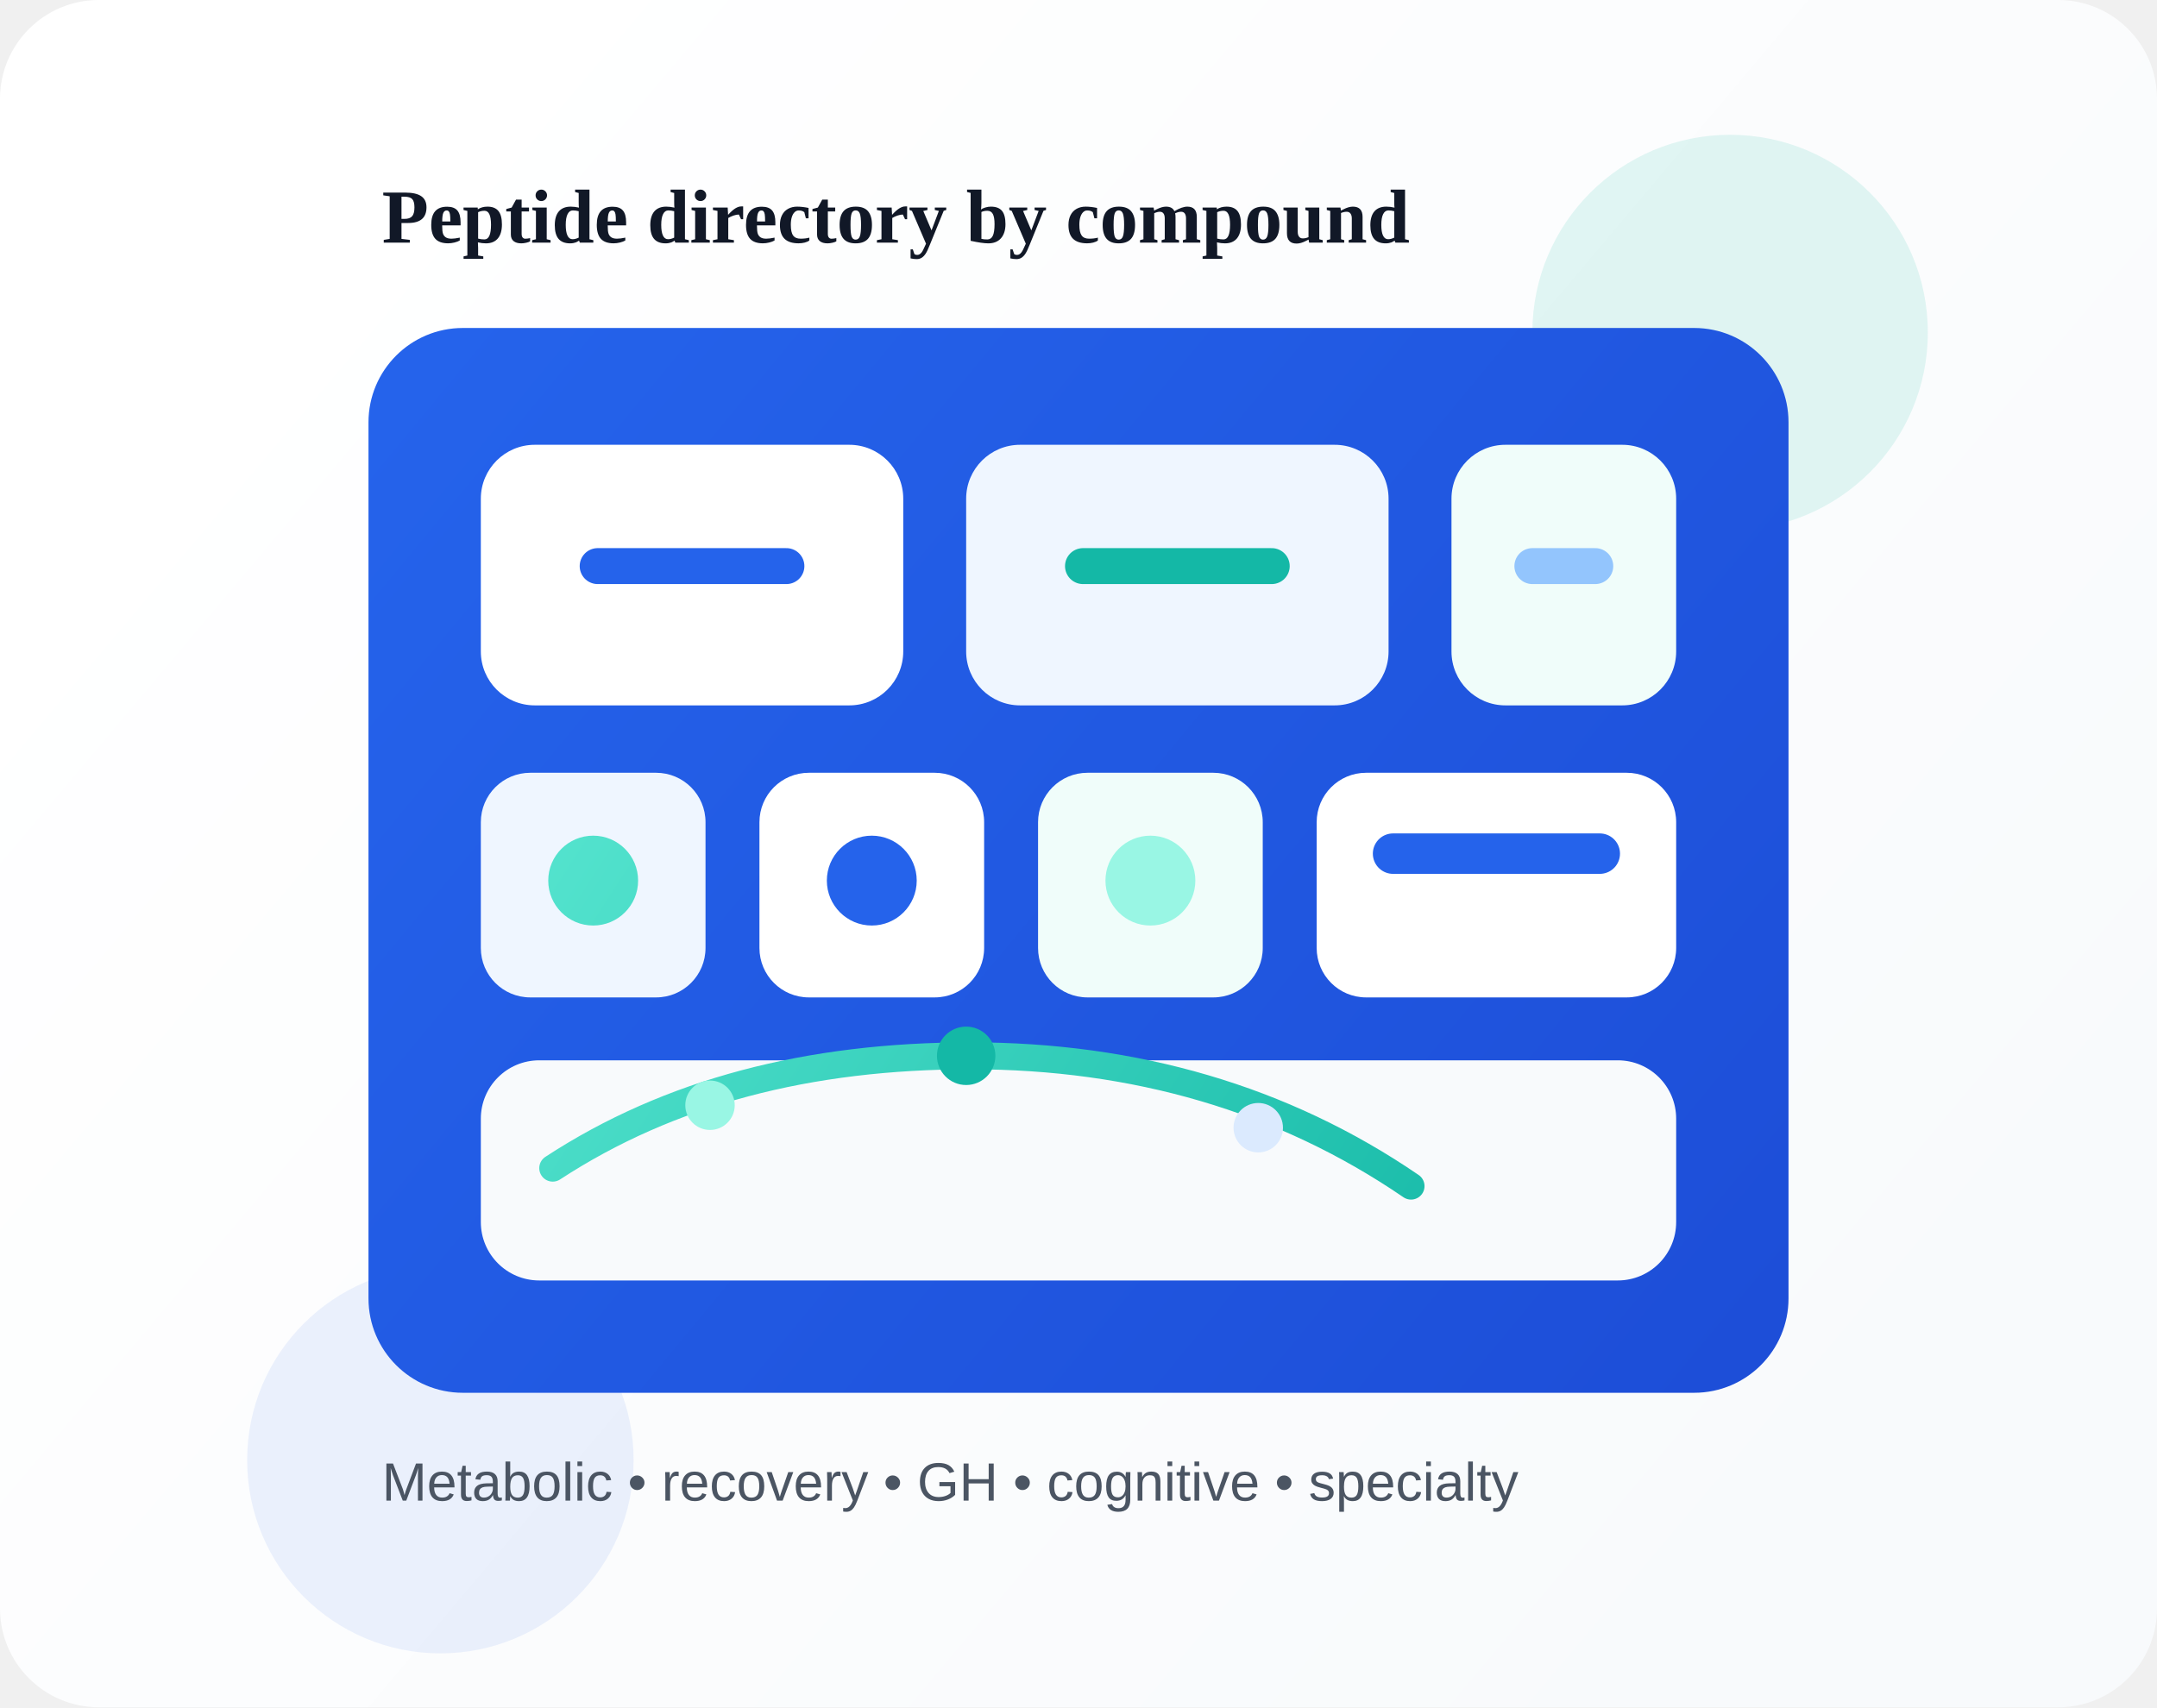
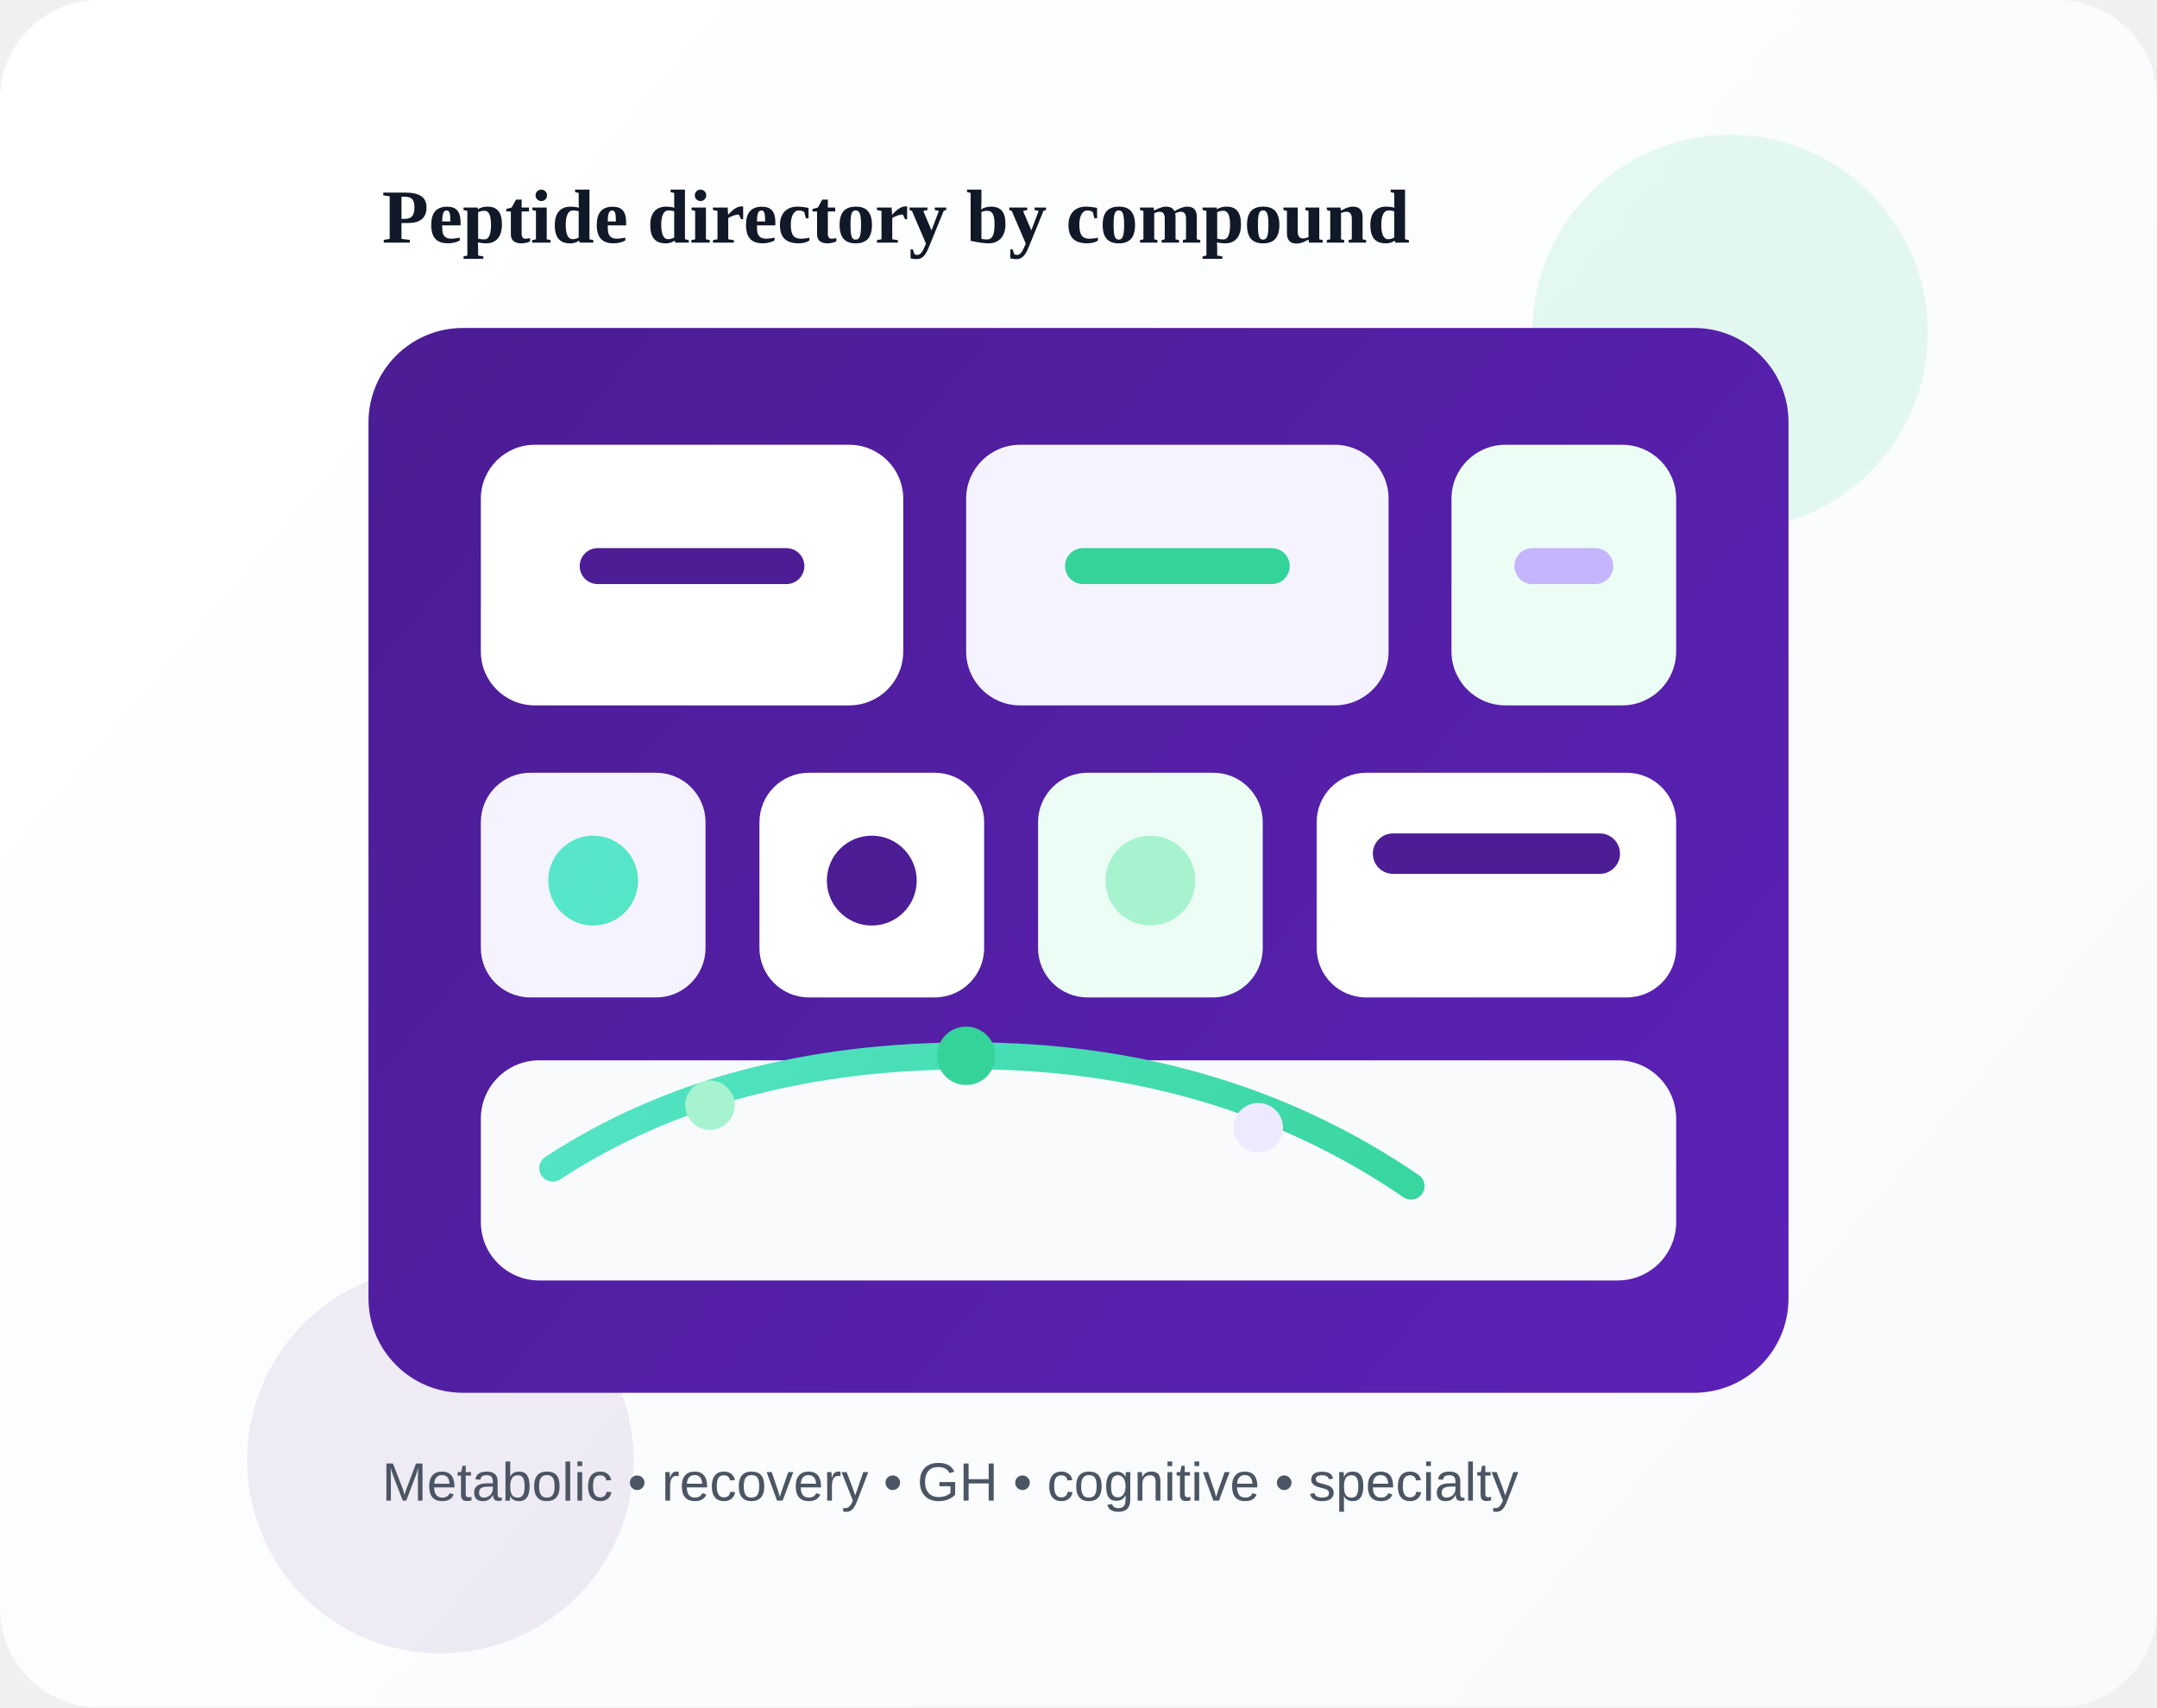
<svg xmlns="http://www.w3.org/2000/svg" width="960" height="760" viewBox="0 0 960 760" fill="none">
  <defs>
    <linearGradient id="dir-bg" x1="130" y1="88" x2="832" y2="680" gradientUnits="userSpaceOnUse">
      <stop stop-color="#FFFFFF" />
      <stop offset="1" stop-color="#F8FAFC" />
    </linearGradient>
    <linearGradient id="dir-dark" x1="196" y1="148" x2="764" y2="618" gradientUnits="userSpaceOnUse">
-       <stop stop-color="#2563EB" />
-       <stop offset="1" stop-color="#1D4ED8" />
+       <stop stop-color="#4C1D95" />
+       <stop offset="1" stop-color="#5B21B6" />
    </linearGradient>
    <linearGradient id="dir-accent" x1="236" y1="238" x2="704" y2="540" gradientUnits="userSpaceOnUse">
      <stop stop-color="#5EEAD4" />
-       <stop offset="1" stop-color="#14B8A6" />
+       <stop offset="1" stop-color="#34D399" />
    </linearGradient>
  </defs>
  <rect width="960" height="760" rx="44" fill="url(#dir-bg)" />
-   <circle cx="770" cy="148" r="88" fill="#14B8A6" fill-opacity=".12" />
-   <circle cx="196" cy="650" r="86" fill="#2563EB" fill-opacity=".08" />
+   <circle cx="770" cy="148" r="88" fill="#34D399" fill-opacity=".12" />
+   <circle cx="196" cy="650" r="86" fill="#4C1D95" fill-opacity=".08" />
  <rect x="164" y="146" width="632" height="474" rx="42" fill="url(#dir-dark)" />
  <rect x="214" y="198" width="188" height="116" rx="24" fill="#FFFFFF" />
-   <rect x="430" y="198" width="188" height="116" rx="24" fill="#EFF6FF" />
-   <rect x="646" y="198" width="100" height="116" rx="24" fill="#F0FDFA" />
-   <rect x="214" y="344" width="100" height="100" rx="22" fill="#EFF6FF" />
+   <rect x="430" y="198" width="188" height="116" rx="24" fill="#F5F3FF" />
+   <rect x="646" y="198" width="100" height="116" rx="24" fill="#ECFDF5" />
+   <rect x="214" y="344" width="100" height="100" rx="22" fill="#F5F3FF" />
  <rect x="338" y="344" width="100" height="100" rx="22" fill="#FFFFFF" />
-   <rect x="462" y="344" width="100" height="100" rx="22" fill="#F0FDFA" />
+   <rect x="462" y="344" width="100" height="100" rx="22" fill="#ECFDF5" />
  <rect x="586" y="344" width="160" height="100" rx="22" fill="#FFFFFF" />
  <rect x="214" y="472" width="532" height="98" rx="26" fill="#F8FAFC" />
-   <path d="M266 252H350" stroke="#2563EB" stroke-width="16" stroke-linecap="round" />
-   <path d="M482 252H566" stroke="#14B8A6" stroke-width="16" stroke-linecap="round" />
-   <path d="M682 252H710" stroke="#93C5FD" stroke-width="16" stroke-linecap="round" />
+   <path d="M266 252H350" stroke="#4C1D95" stroke-width="16" stroke-linecap="round" />
+   <path d="M482 252H566" stroke="#34D399" stroke-width="16" stroke-linecap="round" />
+   <path d="M682 252H710" stroke="#C4B5FD" stroke-width="16" stroke-linecap="round" />
  <circle cx="264" cy="392" r="20" fill="url(#dir-accent)" />
-   <circle cx="388" cy="392" r="20" fill="#2563EB" />
-   <circle cx="512" cy="392" r="20" fill="#99F6E4" />
-   <path d="M620 380H712" stroke="#2563EB" stroke-width="18" stroke-linecap="round" />
+   <circle cx="388" cy="392" r="20" fill="#4C1D95" />
+   <circle cx="512" cy="392" r="20" fill="#A7F3D0" />
+   <path d="M620 380H712" stroke="#4C1D95" stroke-width="18" stroke-linecap="round" />
  <path d="M246 520C298 486 360 470 432 470C505 470 571 489 628 528" stroke="url(#dir-accent)" stroke-width="12" stroke-linecap="round" />
-   <circle cx="316" cy="492" r="11" fill="#99F6E4" />
-   <circle cx="430" cy="470" r="13" fill="#14B8A6" />
-   <circle cx="560" cy="502" r="11" fill="#DBEAFE" />
+   <circle cx="316" cy="492" r="11" fill="#A7F3D0" />
+   <circle cx="430" cy="470" r="13" fill="#34D399" />
+   <circle cx="560" cy="502" r="11" fill="#EDE9FE" />
  <text x="170" y="108" fill="#111827" font-family="Georgia, 'Times New Roman', serif" font-size="34" font-weight="700">Peptide directory by compound</text>
  <text x="170" y="668" fill="#4B5563" font-family="Arial, Helvetica, sans-serif" font-size="24">Metabolic • recovery • GH • cognitive • specialty</text>
</svg>
